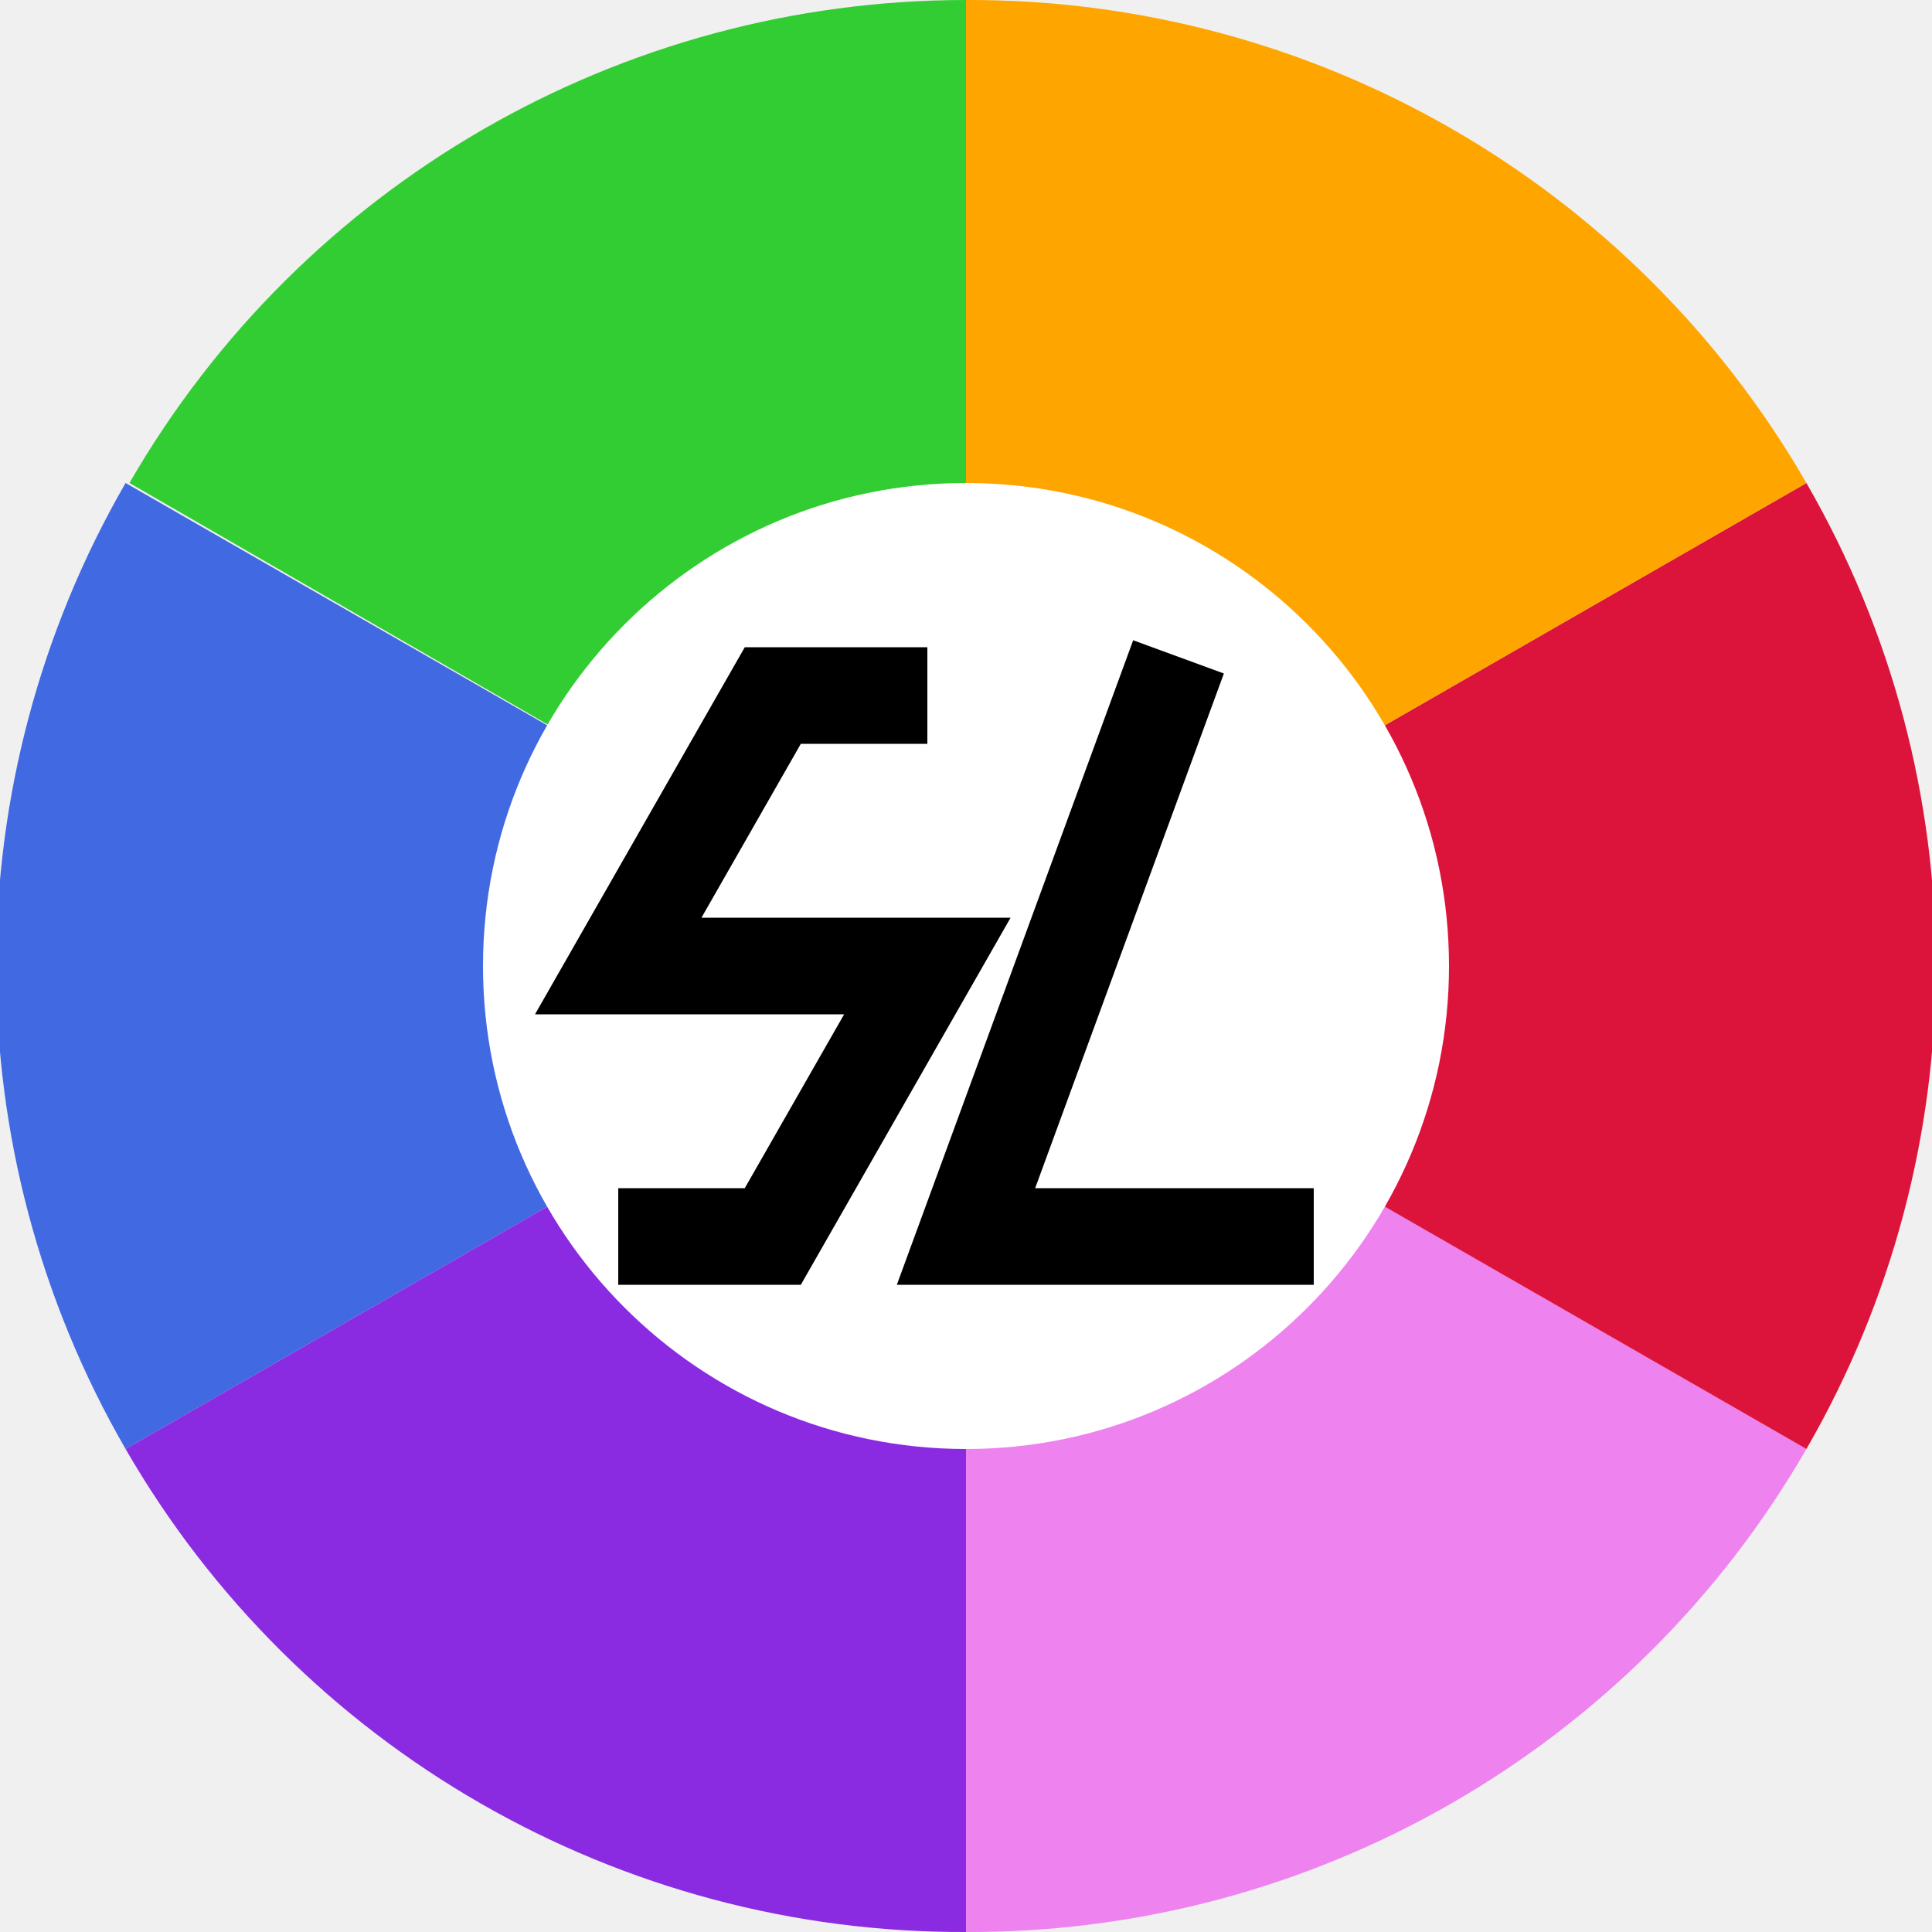
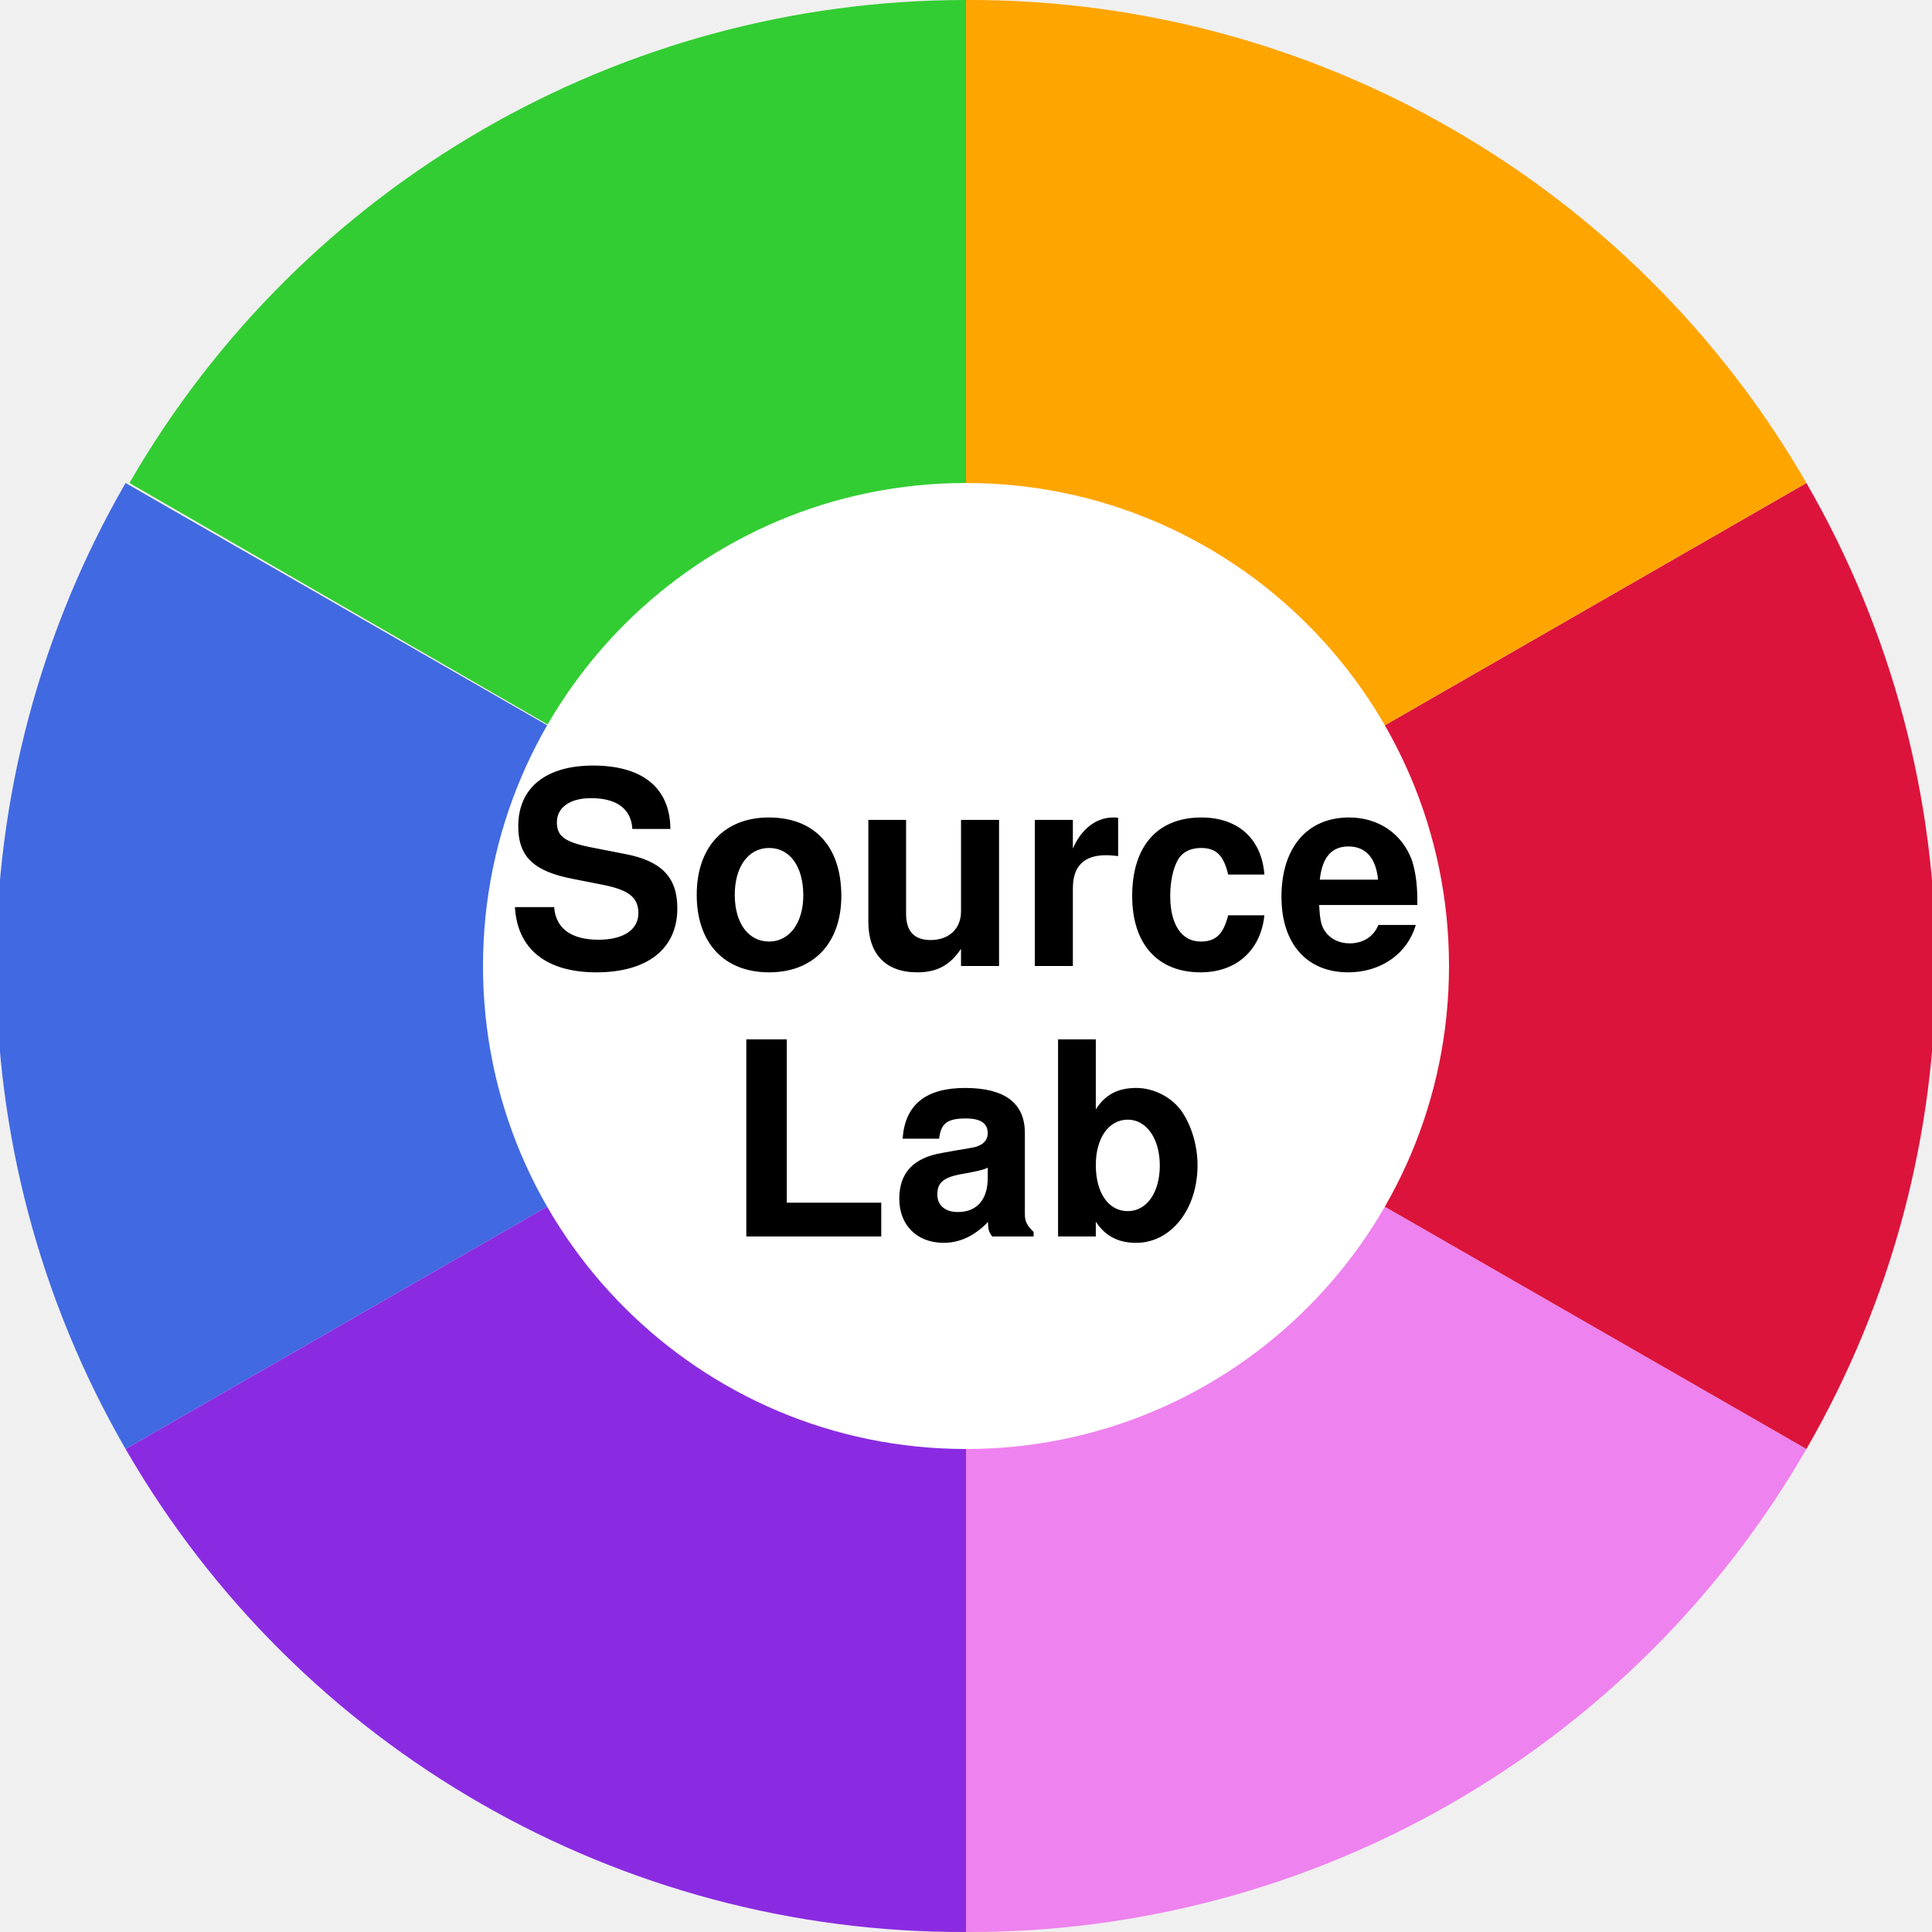
<svg xmlns="http://www.w3.org/2000/svg" width="100" height="100">
-   <g>
-     <path id="element-color-1" d="M50,50 m0,-50 a50,50,1,0,0,-43.3,25 L50,50 z" stroke="none" stroke-width="none" fill="LimeGreen" />
-     <path id="element-color-2" d="M50,50 m-43.5,-25 a50,50,1,0,0,0,50 L50,50 z" stroke="none" stroke-width="none" fill="RoyalBlue" />
-     <path id="element-color-3" d="M50,50 m-43.5,25 a50,50,1,0,0,43.5,25 L50,50 z" stroke="none" stroke-width="none" fill="BlueViolet" />
-     <path id="element-color-4" d="M50,50 m0,50 a50,50,1,0,0,43.5,-25 L50,50 z" stroke="none" stroke-width="none" fill="Violet" />
-     <path id="element-color-5" d="M50,50 m43.5,25 a50,50,1,0,0,0,-50 L50,50 z" stroke="none" stroke-width="none" fill="Crimson" />
-     <path id="element-color-6" d="M50,50 m43.5,-25 a50,50,1,0,0,-43.5,-25 L50,50 z" stroke="none" stroke-width="none" fill="Orange" />
-     <circle cx="50" cy="50" r="25" stroke="none" stroke-width="none" fill="White" />
-     <path id="element-S" d="M40,50 m8,-14 l-8,0 l-8,14 l16,0 l-8,14 l-8,0" stroke="Black" stroke-width="5" fill="none" />
-     <path id="element-L" d="M60,50 m1,-16 l-11,30 l18,0" stroke="Black" stroke-width="5" fill="none" />
+   <g id="group-color" stroke="none" stroke-width="none">
+     <path id="element-color-1" d="M50,50 m0,-50 a50,50,1,0,0,-43.3,25 L50,50 z" fill="LimeGreen" />
+     <path id="element-color-2" d="M50,50 m-43.5,-25 a50,50,1,0,0,0,50 L50,50 z" fill="RoyalBlue" />
+     <path id="element-color-3" d="M50,50 m-43.5,25 a50,50,1,0,0,43.5,25 L50,50 z" fill="BlueViolet" />
+     <path id="element-color-4" d="M50,50 m0,50 a50,50,1,0,0,43.5,-25 L50,50 z" fill="Violet" />
+     <path id="element-color-5" d="M50,50 m43.5,25 a50,50,1,0,0,0,-50 L50,50 z" fill="Crimson" />
+     <path id="element-color-6" d="M50,50 m43.5,-25 a50,50,1,0,0,-43.5,-25 L50,50 z" fill="Orange" />
+     <circle cx="50" cy="50" r="25" fill="White" />
+   </g>
+   <g id="group-text" font-family="Helvetica, Arial, sans-serif" font-size="14" font-weight="bold" fill="Black">
+     <text id="element-source" x="50" y="50" text-anchor="middle">
+       Source
+     </text>
+     <text id="element-lab" x="50" y="64" text-anchor="middle">
+       Lab
+     </text>
  </g>
</svg>
